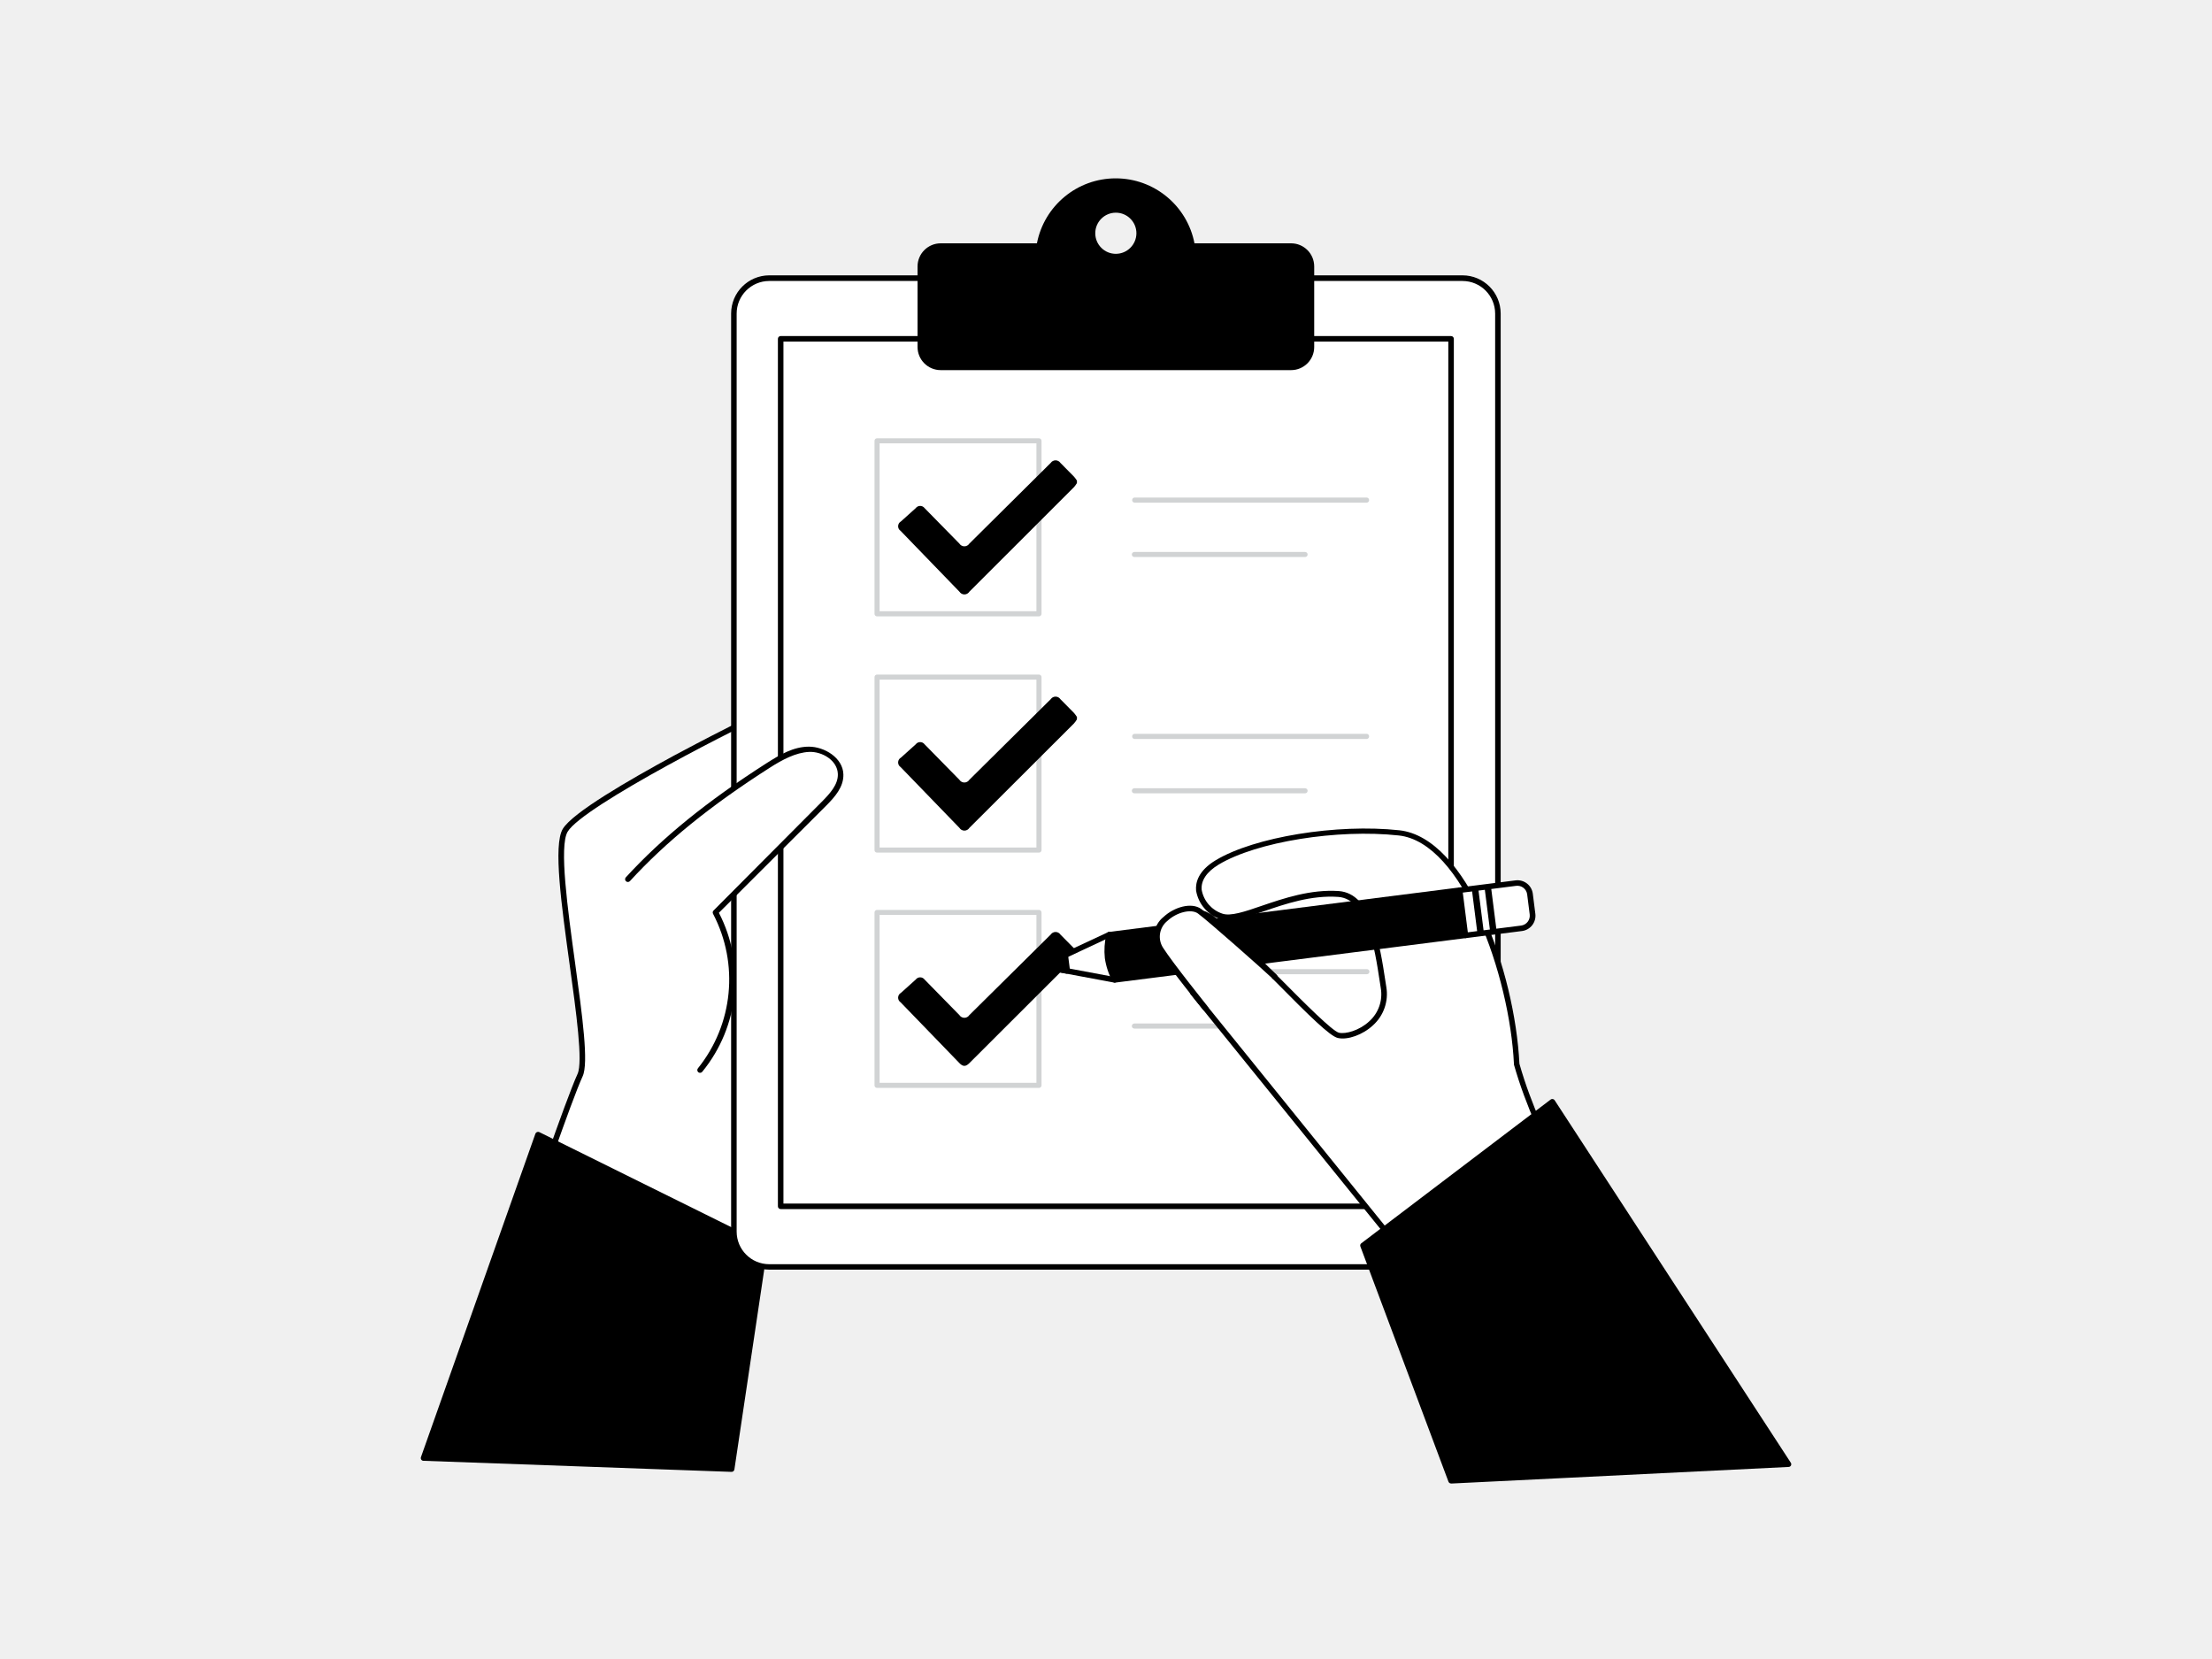
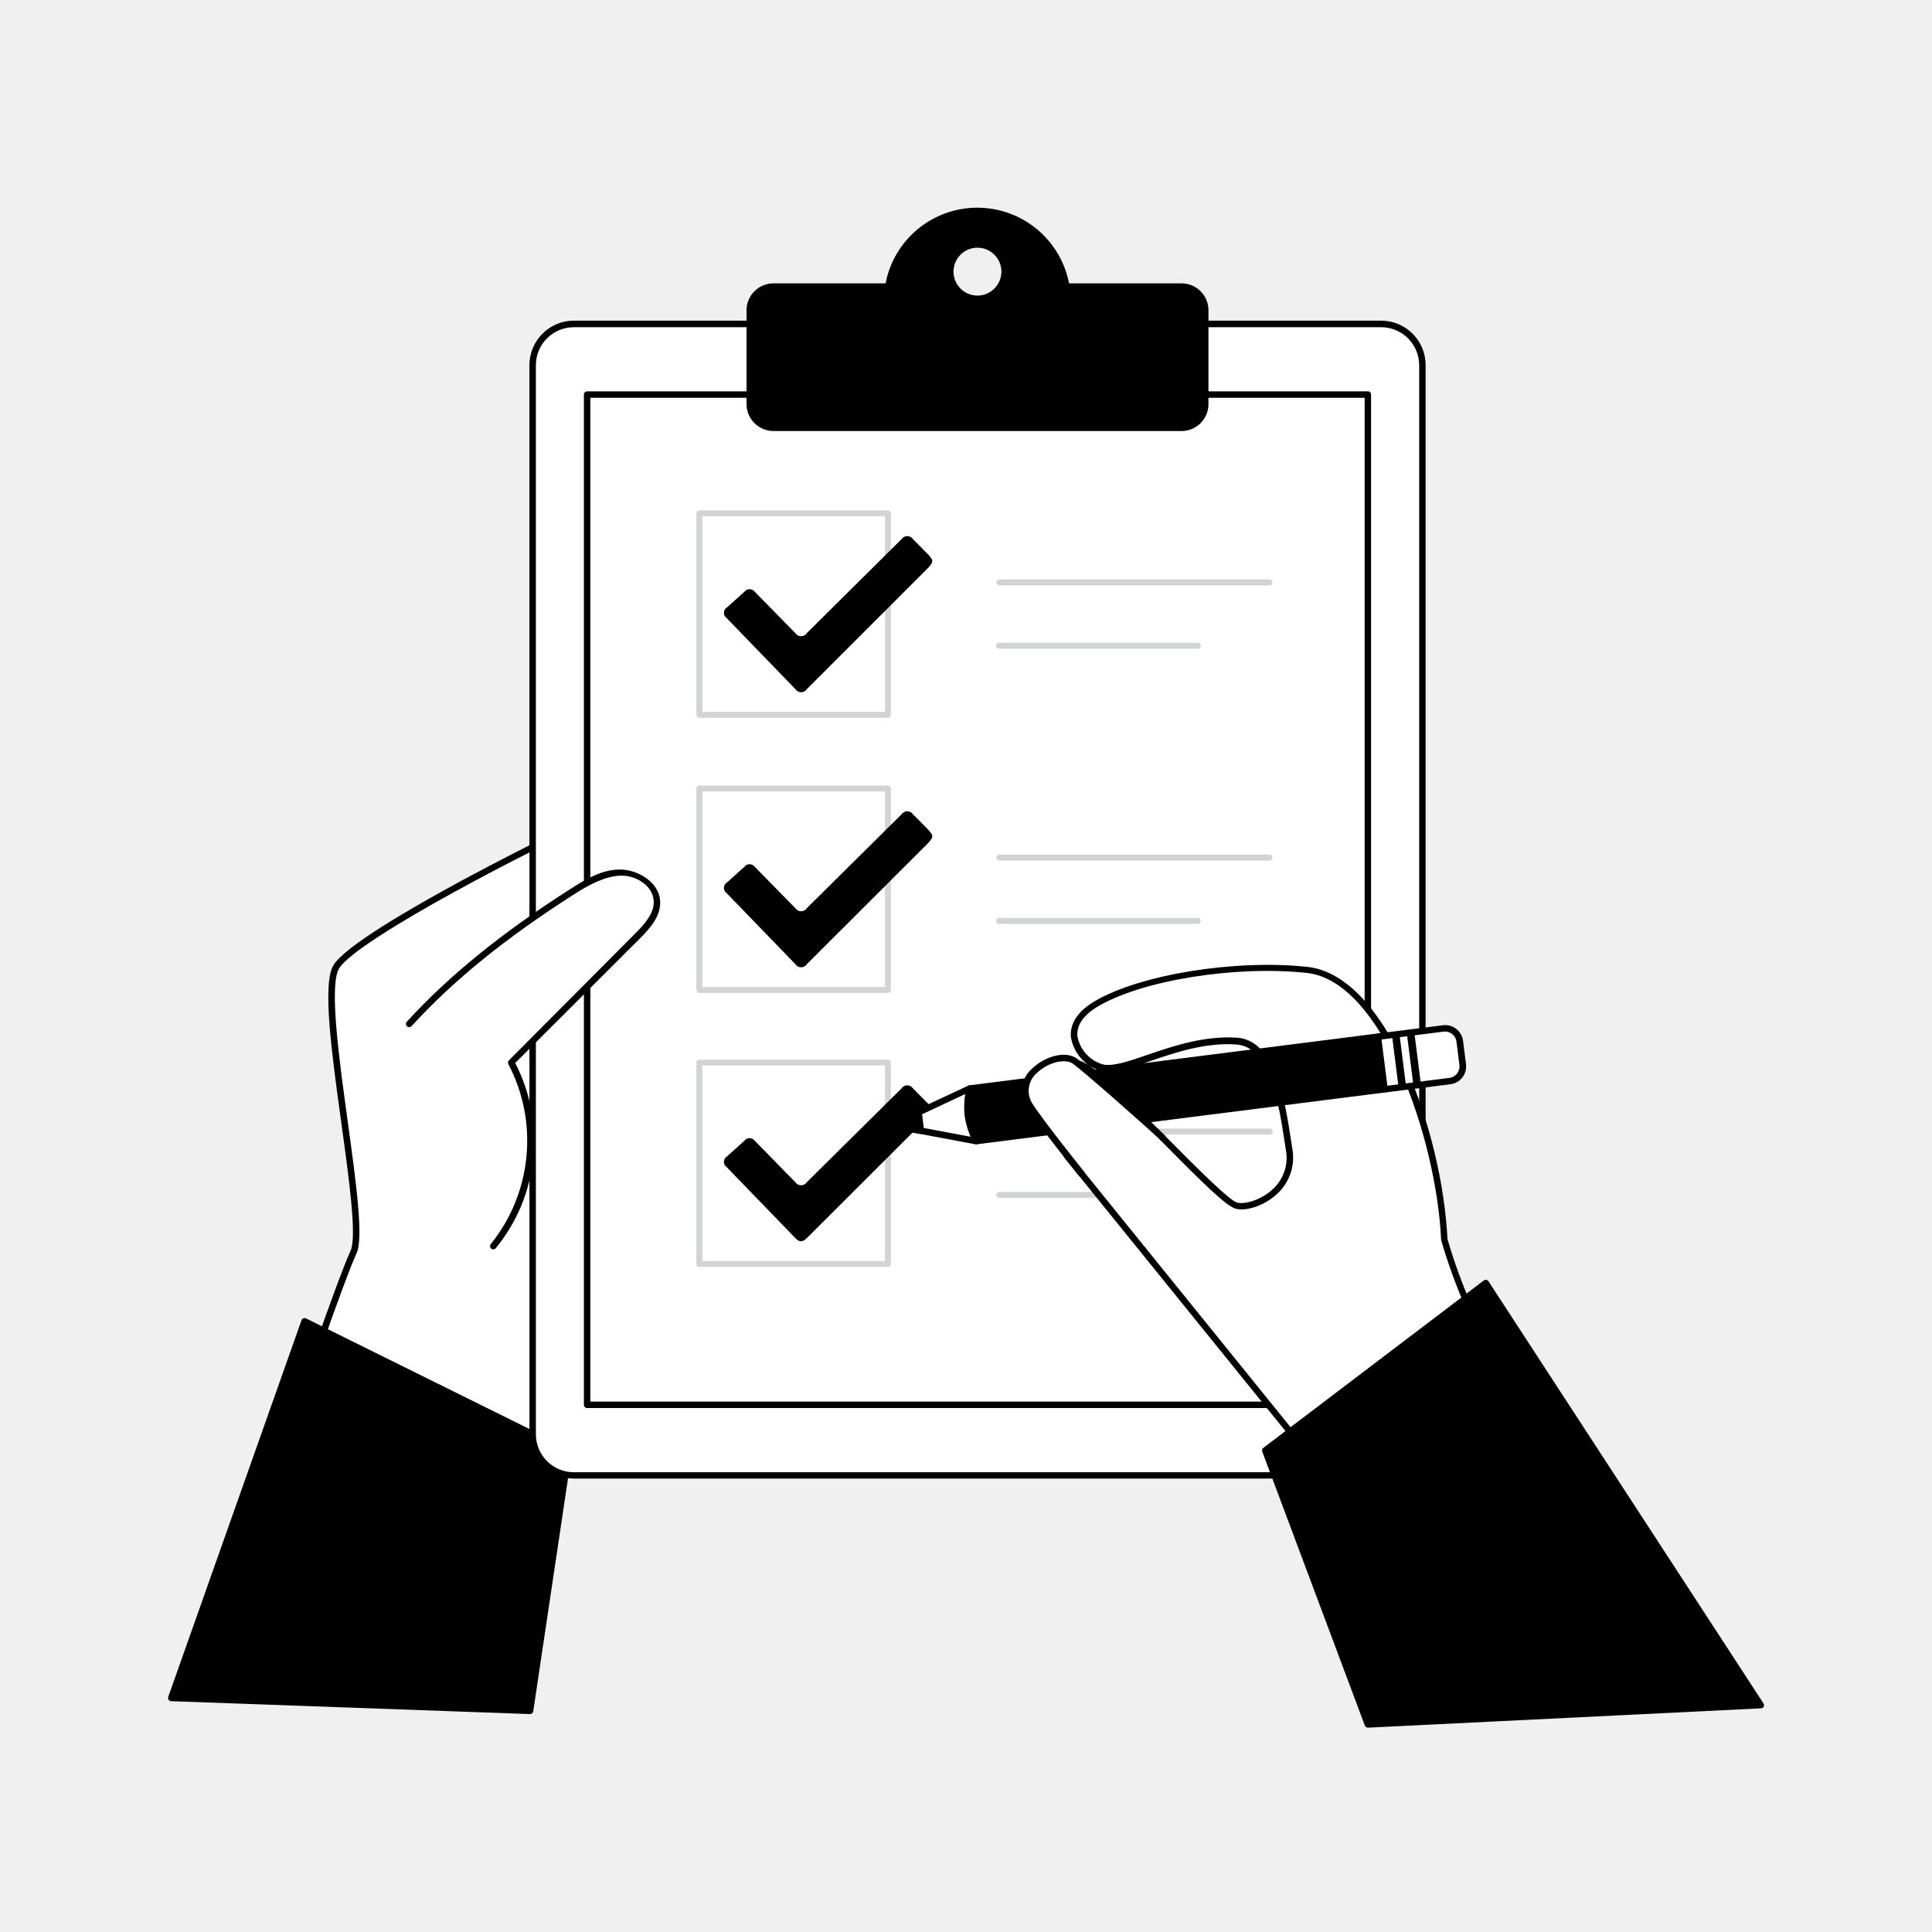
- <svg xmlns="http://www.w3.org/2000/svg" viewBox="0 0 400 300">
+ <svg xmlns="http://www.w3.org/2000/svg" viewBox="50 0 300 300">
  <g id="_248_checklist_flatline" data-name="#248_checklist_flatline">
    <path d="M132.83,238.37s3.81-31.08,6-37.87,1.57-71.84,1.64-72.5-35.18,16.91-38.26,22.14,4.94,39.34,2.69,44.27-9.58,26.53-9.58,26.53Z" fill="#fff" />
    <path d="M132.83,238.87a.54.54,0,0,1-.21-.05L95.1,221.39a.49.49,0,0,1-.27-.61c.3-.89,7.38-21.69,9.61-26.58,1-2.17-.24-11.15-1.44-19.83-1.45-10.59-3-21.54-1.23-24.48s11.91-8.81,20.19-13.3c2.72-1.47,17.69-9.37,18.65-9.08a.52.52,0,0,1,.35.54c0,.15,0,1.91,0,4.33.05,15.45.2,62.45-1.68,68.28-2.14,6.66-5.92,37.46-6,37.77a.53.53,0,0,1-.5.44Zm-36.9-18.2,36.49,17c.58-4.7,3.9-31,5.92-37.27,1.21-3.76,1.76-26.63,1.63-68,0-2,0-3.12,0-3.73-4.64,1.84-34.59,17.07-37.33,21.74-1.55,2.64,0,13.9,1.37,23.83,1.32,9.63,2.46,18,1.35,20.39C103.31,199.08,97,217.62,95.93,220.67Z" fill="#000" />
    <polygon points="132.27 265.66 138.3 225.46 97.29 205.16 76.57 263.63 132.27 265.66" fill="#000" />
    <path d="M132.27,266.16h0l-55.69-2a.49.49,0,0,1-.4-.21.52.52,0,0,1-.06-.45L96.82,205a.52.52,0,0,1,.7-.28l41,20.3a.49.49,0,0,1,.28.52l-6,40.2A.51.51,0,0,1,132.27,266.16Zm-55-3,54.57,2,5.91-39.4L97.58,205.86Z" fill="currentColor" />
    <rect x="132.71" y="50.31" width="138.16" height="178.77" rx="6.4" fill="#fff" />
    <path d="M264.47,229.59H139.1a6.91,6.91,0,0,1-6.89-6.9v-166a6.91,6.91,0,0,1,6.89-6.9H264.47a6.91,6.91,0,0,1,6.9,6.9v166A6.91,6.91,0,0,1,264.47,229.59ZM139.1,50.81a5.9,5.9,0,0,0-5.89,5.9v166a5.9,5.9,0,0,0,5.89,5.9H264.47a5.91,5.91,0,0,0,5.9-5.9v-166a5.91,5.91,0,0,0-5.9-5.9Z" fill="#000" />
    <rect x="141.17" y="61.27" width="121.23" height="156.87" fill="#fff" />
    <path d="M262.4,218.64H141.17a.5.5,0,0,1-.5-.5V61.27a.5.5,0,0,1,.5-.5H262.4a.5.5,0,0,1,.5.5V218.14A.5.5,0,0,1,262.4,218.64Zm-120.73-1H261.9V61.77H141.67Z" fill="currentColor" />
    <path d="M233.47,44H216a14.51,14.51,0,0,0-28.49,0H170.11a4.19,4.19,0,0,0-4.19,4.18V62.75a4.19,4.19,0,0,0,4.19,4.18h63.36a4.18,4.18,0,0,0,4.18-4.18V48.17A4.18,4.18,0,0,0,233.47,44ZM201.79,45.9a3.72,3.72,0,1,1,3.71-3.72A3.73,3.73,0,0,1,201.79,45.9Z" fill="currentColor" />
    <path d="M187.88,111.46H158.6a.46.46,0,0,1-.46-.46V79.71a.46.46,0,0,1,.46-.46h29.28a.47.47,0,0,1,.46.46V111A.47.47,0,0,1,187.88,111.46Zm-28.82-.93h28.36V80.17H159.06Z" fill="#d1d3d4" />
    <path d="M194.74,87.36a4.87,4.87,0,0,1-.53.73L175.29,107a1.06,1.06,0,0,1-1.79,0L162.86,96a1,1,0,0,1,.06-1.71l2.67-2.4a1,1,0,0,1,1.61,0q3.13,3.21,6.29,6.41a1.07,1.07,0,0,0,1.8,0L190,83.71a1.06,1.06,0,0,1,1.76,0c.83.84,1.66,1.67,2.48,2.51a7,7,0,0,1,.51.7Z" fill="currentColor" />
    <path d="M247.18,90.9H205.13a.47.47,0,0,1,0-.93h42.05a.47.47,0,0,1,0,.93Z" fill="#d1d3d4" />
    <path d="M236,100.73H205.13a.46.46,0,0,1,0-.92H236a.46.46,0,1,1,0,.92Z" fill="#d1d3d4" />
    <path d="M187.88,154.18H158.6a.45.45,0,0,1-.46-.46V122.44a.46.46,0,0,1,.46-.46h29.28a.47.47,0,0,1,.46.46v31.28A.46.46,0,0,1,187.88,154.18Zm-28.82-.92h28.36V122.9H159.06Z" fill="#d1d3d4" />
    <path d="M194.74,130.09a4.87,4.87,0,0,1-.53.73l-18.92,18.89a1.06,1.06,0,0,1-1.79,0l-10.64-11a1,1,0,0,1,.06-1.71l2.67-2.4a1,1,0,0,1,1.61,0q3.13,3.21,6.29,6.41a1.07,1.07,0,0,0,1.8,0L190,126.44a1.06,1.06,0,0,1,1.76,0c.83.83,1.66,1.66,2.48,2.51a7,7,0,0,1,.51.7Z" fill="currentColor" />
    <path d="M247.18,133.63H205.13a.47.47,0,0,1,0-.93h42.05a.47.47,0,0,1,0,.93Z" fill="#d1d3d4" />
    <path d="M236,143.46H205.13a.46.46,0,0,1,0-.92H236a.46.46,0,0,1,0,.92Z" fill="#d1d3d4" />
    <path d="M187.88,196.73H158.6a.46.46,0,0,1-.46-.46V165a.46.46,0,0,1,.46-.46h29.28a.47.47,0,0,1,.46.46v31.29A.47.47,0,0,1,187.88,196.73Zm-28.82-.92h28.36V165.44H159.06Z" fill="#d1d3d4" />
    <path d="M194.74,172.63a4.87,4.87,0,0,1-.53.73l-18.92,18.89c-.65.65-1.15.66-1.79,0q-5.33-5.49-10.64-11a1,1,0,0,1,.06-1.71l2.67-2.4a1,1,0,0,1,1.61,0l6.29,6.42a1.07,1.07,0,0,0,1.8,0L190,169a1.06,1.06,0,0,1,1.76,0c.83.84,1.66,1.67,2.48,2.51a7,7,0,0,1,.51.7Z" fill="currentColor" />
    <path d="M247.18,176.17H205.13a.47.47,0,0,1-.46-.46.46.46,0,0,1,.46-.46h42.05a.46.46,0,0,1,.46.46A.47.47,0,0,1,247.18,176.17Z" fill="#d1d3d4" />
    <path d="M236,186H205.13a.46.46,0,0,1-.46-.46.47.47,0,0,1,.46-.46H236a.47.47,0,0,1,.46.46A.46.46,0,0,1,236,186Z" fill="#d1d3d4" />
    <path d="M113.54,158.89c7.37-8,16.15-14.67,25.33-20.54,2.27-1.46,4.72-2.92,7.42-3s5.64,1.84,5.72,4.54c.06,2.12-1.54,3.88-3,5.38L129.38,165a26,26,0,0,1-2.79,28.5" fill="#fff" />
    <path d="M126.59,194a.48.48,0,0,1-.32-.11.51.51,0,0,1-.06-.71,25.61,25.61,0,0,0,2.73-27.94.5.5,0,0,1,.09-.59l19.59-19.68c1.49-1.5,2.95-3.12,2.89-5-.07-2.45-2.82-4.11-5.21-4s-4.83,1.4-7.16,2.9c-10.67,6.82-18.69,13.32-25.23,20.46a.5.5,0,0,1-.74-.68c6.6-7.2,14.68-13.75,25.43-20.63,2.46-1.57,4.9-3,7.68-3s6.14,2,6.23,5c.07,2.28-1.53,4.09-3.18,5.74L130,165.06a26.3,26.3,0,0,1-3,28.74A.52.52,0,0,1,126.59,194Z" fill="#000" />
    <path d="M285.13,218.07l-24.21,17.34-45.26-55.95c.07-3-2-16.17,2.47-14s21.14,21.17,23.89,21.79,9.12-2.5,8.16-8.65-2.12-16.5-8.14-16.93c-9.13-.65-17.62,5.41-21.23,4s-6.59-6.2-.7-9.74c6.74-4,21.25-6.6,32.88-5.34s20.45,24.66,21.27,41.8C277.32,203.29,283.23,213.22,285.13,218.07Z" fill="#fff" />
    <path d="M260.92,235.91a.49.49,0,0,1-.39-.19l-45.25-55.94a.5.5,0,0,1-.12-.33c0-.6-.06-1.65-.15-2.86-.39-5.4-.59-10.34,1.25-11.6a2,2,0,0,1,2.08,0c2.38,1.13,7.84,6.63,13.13,11.95,4.44,4.47,9.47,9.53,10.66,9.81s3.69-.4,5.47-2.06a6.57,6.57,0,0,0,2.09-6l-.19-1.22c-.9-5.93-2.26-14.9-7.49-15.28-4.89-.35-9.67,1.29-13.5,2.61-3.39,1.16-6.06,2.08-7.88,1.39a6.6,6.6,0,0,1-4.34-5.14c-.13-1.45.38-3.59,3.56-5.5,7-4.21,21.9-6.63,33.19-5.41,12.25,1.34,20.89,25.47,21.72,42.22,2.09,7.42,5.53,14.46,8.05,19.6,1.17,2.38,2.18,4.44,2.78,6a.5.5,0,0,1-.17.58l-24.21,17.35A.5.5,0,0,1,260.92,235.91Zm-44.75-56.62L261,234.73l23.51-16.84c-.6-1.46-1.54-3.37-2.61-5.55-2.54-5.19-6-12.3-8.13-19.82a.43.43,0,0,1,0-.11c-.77-16-9.26-40.07-20.82-41.33-11.12-1.21-25.73,1.15-32.57,5.26-2.17,1.31-3.23,2.88-3.08,4.56a5.57,5.57,0,0,0,3.7,4.3c1.47.55,4.12-.35,7.19-1.41,3.93-1.34,8.8-3,13.9-2.66,6,.44,7.46,9.88,8.41,16.13l.19,1.22a7.61,7.61,0,0,1-2.4,6.92c-1.84,1.72-4.58,2.71-6.37,2.3-1.41-.32-5.16-4-11.15-10.07-5-5-10.63-10.7-12.84-11.76-.7-.33-1-.12-1.1-.05-1.52,1-1.06,7.32-.81,10.69C216.09,177.69,216.16,178.64,216.17,179.29Z" fill="#000" />
    <polygon points="200.57 169.02 201.6 177.19 192.97 175.58 188.37 174.72 192.61 172.74 200.57 169.02" fill="#fff" />
    <path d="M201.6,177.69h-.09l-13.23-2.47a.49.49,0,0,1-.4-.43.5.5,0,0,1,.28-.52l12.19-5.69a.5.5,0,0,1,.46,0,.51.51,0,0,1,.25.38l1,8.17a.52.52,0,0,1-.5.56ZM190,174.51l11,2.06-.86-6.81Z" fill="#000" />
    <path d="M265,169.15l-63.41,8a12.46,12.46,0,0,1-1.32-4,12.3,12.3,0,0,1,.29-4.19l63.4-8Z" fill="currentColor" />
    <path d="M201.6,177.69a.5.5,0,0,1-.43-.25,12.6,12.6,0,0,1-1.38-4.17,12.85,12.85,0,0,1,.29-4.37.49.49,0,0,1,.42-.37l63.41-8.05a.52.52,0,0,1,.56.44l1,8.17a.46.46,0,0,1-.1.37.48.48,0,0,1-.33.18l-63.4,8.05Zm-.62-8.21a11.66,11.66,0,0,0-.2,3.67,11.46,11.46,0,0,0,1.11,3.5l62.56-7.94-.91-7.17Z" fill="#000" />
    <path d="M266.72,160.16h10.22a0,0,0,0,1,0,0v8.23a0,0,0,0,1,0,0H266.72a2.28,2.28,0,0,1-2.28-2.28v-3.67a2.28,2.28,0,0,1,2.28-2.28Z" transform="translate(559.91 293.19) rotate(172.77)" fill="#fff" />
    <path d="M265,169.65a.51.51,0,0,1-.5-.44l-1-8.17a.5.5,0,0,1,.1-.37.53.53,0,0,1,.33-.19l10.14-1.28a2.79,2.79,0,0,1,3.11,2.41l.46,3.64a2.79,2.79,0,0,1-2.41,3.11l-10.14,1.28Zm-.48-8.24.91,7.18,9.65-1.22a1.8,1.8,0,0,0,1.54-2l-.46-3.64a1.78,1.78,0,0,0-2-1.54Z" fill="currentColor" />
    <rect x="266.65" y="160.6" width="1.17" height="8.23" transform="translate(-18.6 34.94) rotate(-7.23)" fill="currentColor" />
    <rect x="268.96" y="160.31" width="1.17" height="8.23" transform="translate(-18.55 35.23) rotate(-7.23)" fill="currentColor" />
    <polygon points="192.61 172.74 192.97 175.58 188.37 174.72 192.61 172.74" fill="currentColor" />
    <path d="M193,176.08h-.1l-4.59-.86a.49.49,0,0,1-.4-.43.5.5,0,0,1,.28-.52l4.23-2a.5.5,0,0,1,.46,0,.51.51,0,0,1,.25.38l.36,2.83a.5.5,0,0,1-.49.57Zm-3-1.57,2.39.45-.18-1.48Z" fill="currentColor" />
    <path d="M217.94,182.28s-6.26-7.77-8.09-10.64c-3-4.68,4.37-8.82,7-6.86,1.89,1.39,11.63,10,13.59,11.85" fill="#fff" />
    <path d="M217.94,182.78a.49.49,0,0,1-.39-.19c-.25-.31-6.29-7.82-8.12-10.69a4.58,4.58,0,0,1,1-6.11c1.85-1.73,5-2.71,6.8-1.41s11.65,10,13.63,11.89a.5.5,0,1,1-.69.73c-2-1.88-11.68-10.45-13.54-11.81-1.2-.88-3.83-.25-5.52,1.33a3.67,3.67,0,0,0-.8,4.85c1.8,2.82,8,10.52,8.06,10.6a.49.49,0,0,1-.07.7A.48.48,0,0,1,217.94,182.78Z" fill="currentColor" />
    <polygon points="280.72 199.23 246.47 225.22 262.4 267.76 323.43 264.77 280.72 199.23" fill="#000" />
    <path d="M262.4,268.26a.5.5,0,0,1-.47-.32L246,225.4a.49.49,0,0,1,.16-.57l34.25-26a.48.48,0,0,1,.39-.09.49.49,0,0,1,.33.22l42.7,65.54a.49.49,0,0,1-.39.77l-61,3ZM247.07,225.4l15.67,41.85,59.79-2.93L280.59,200Z" fill="currentColor" />
  </g>
</svg>
